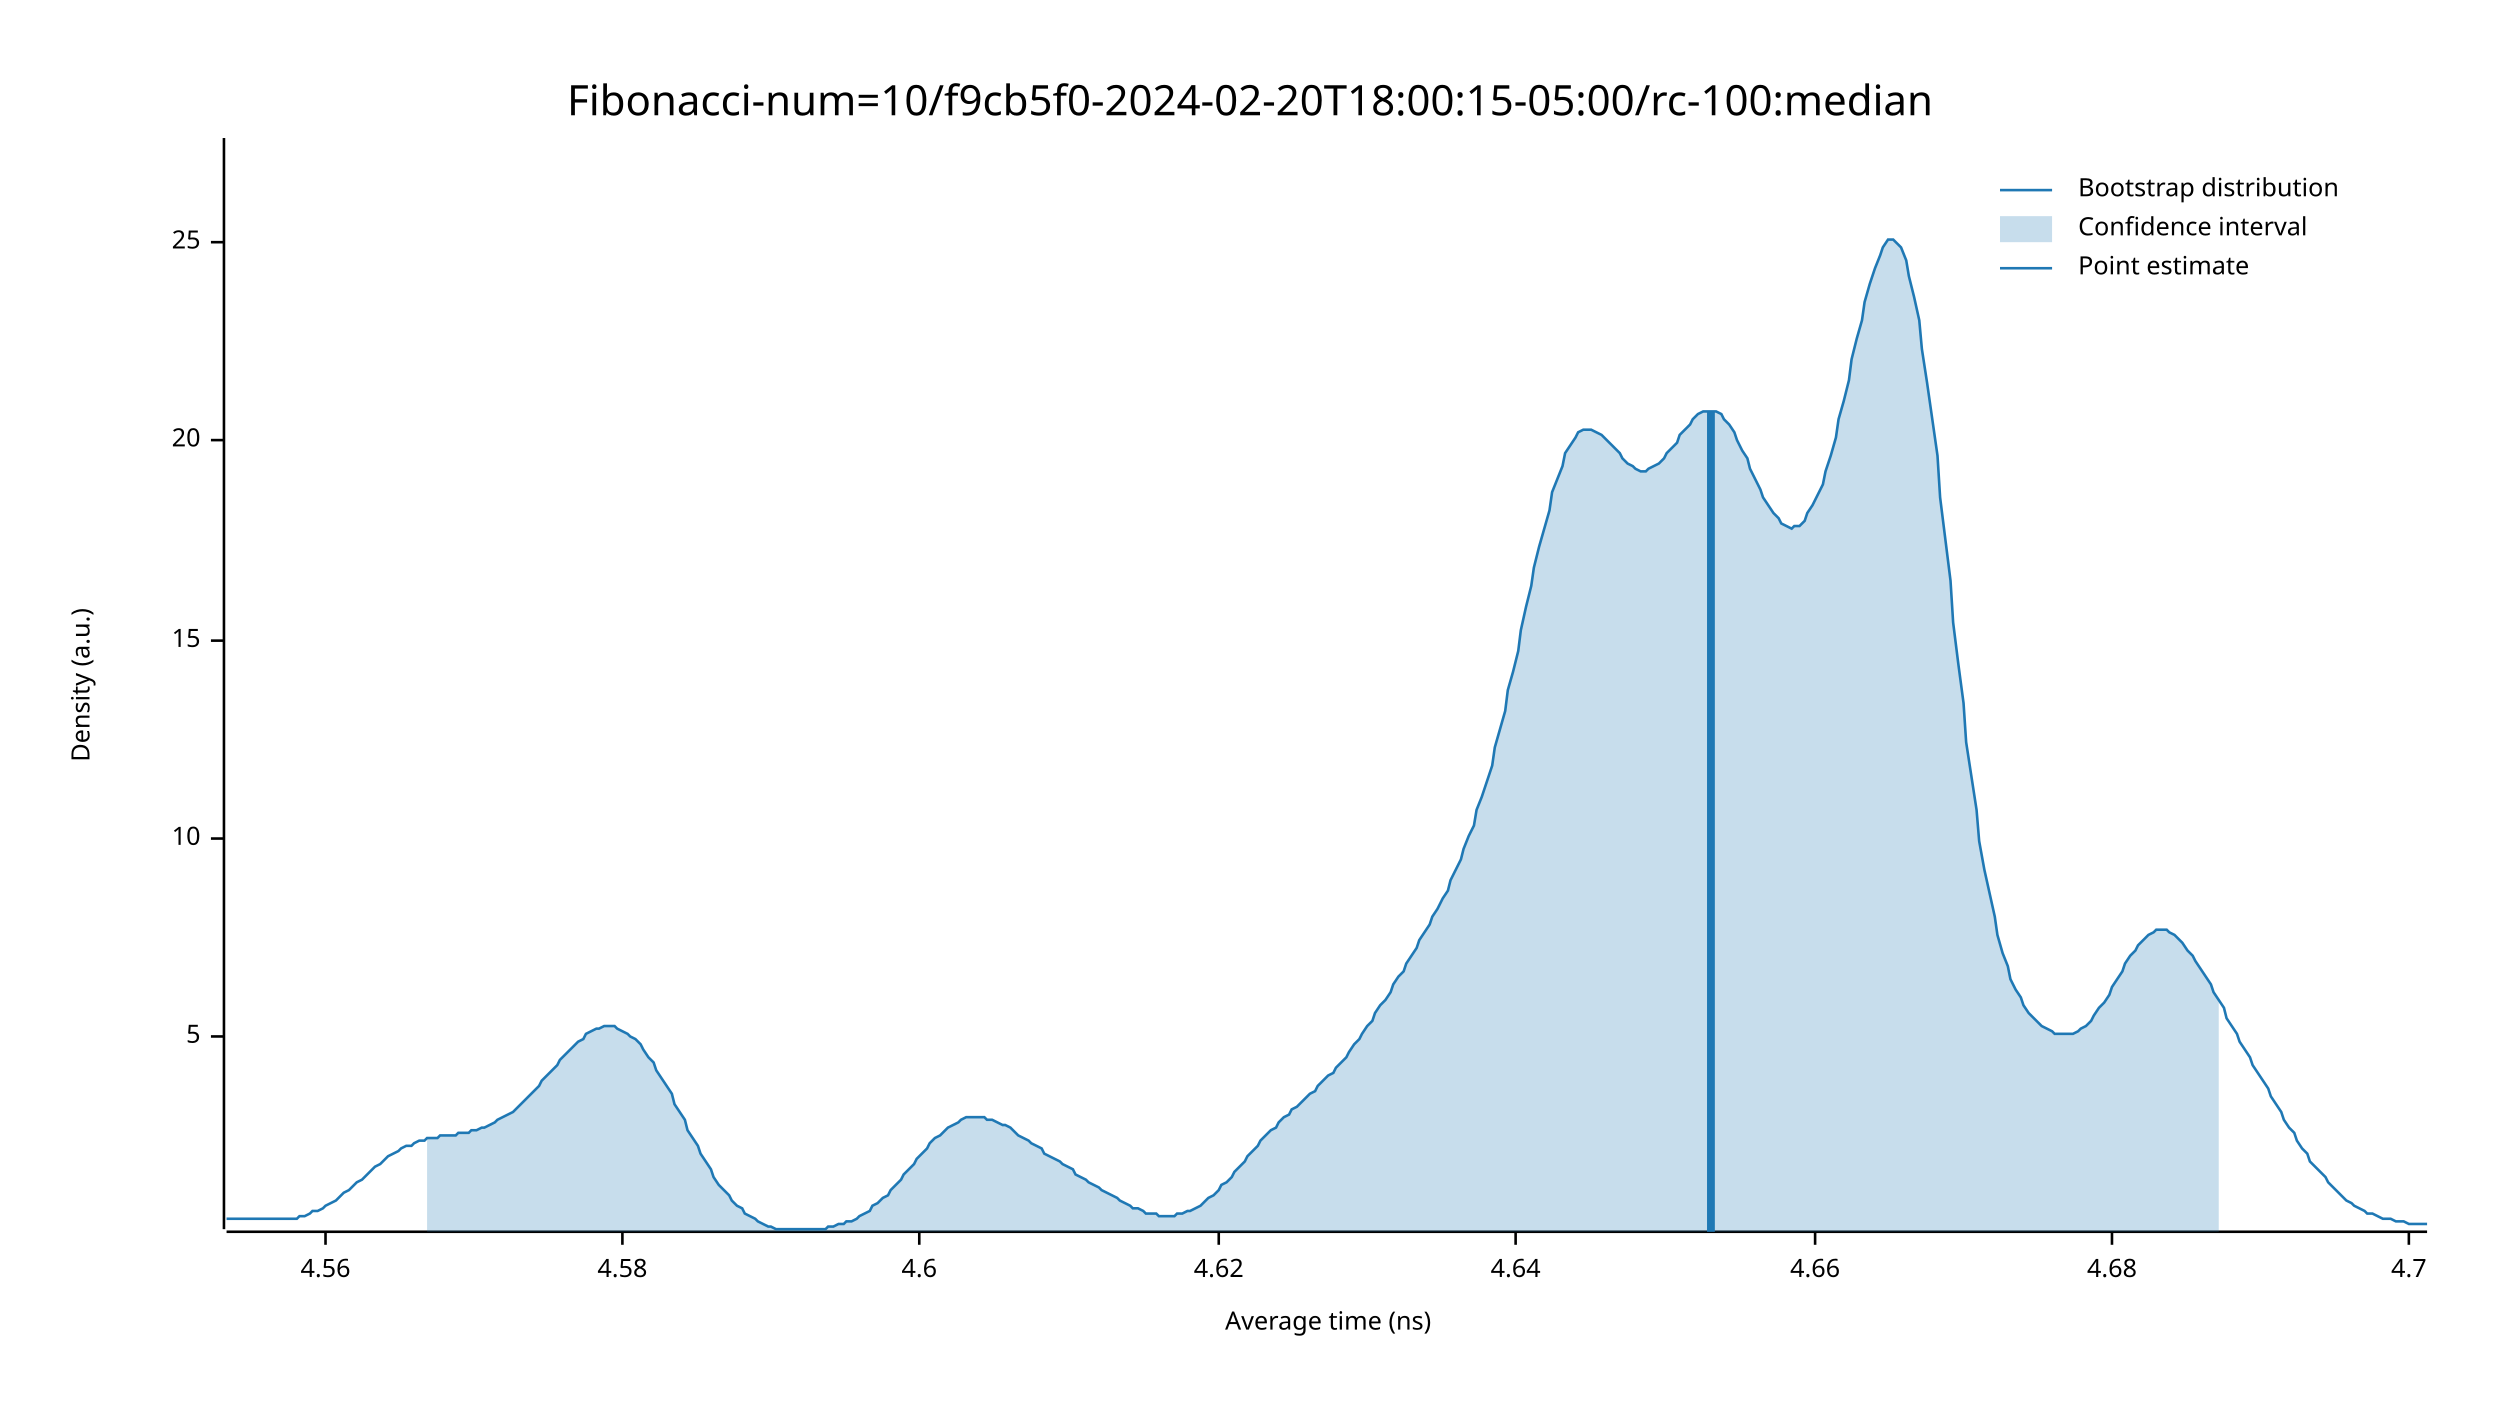
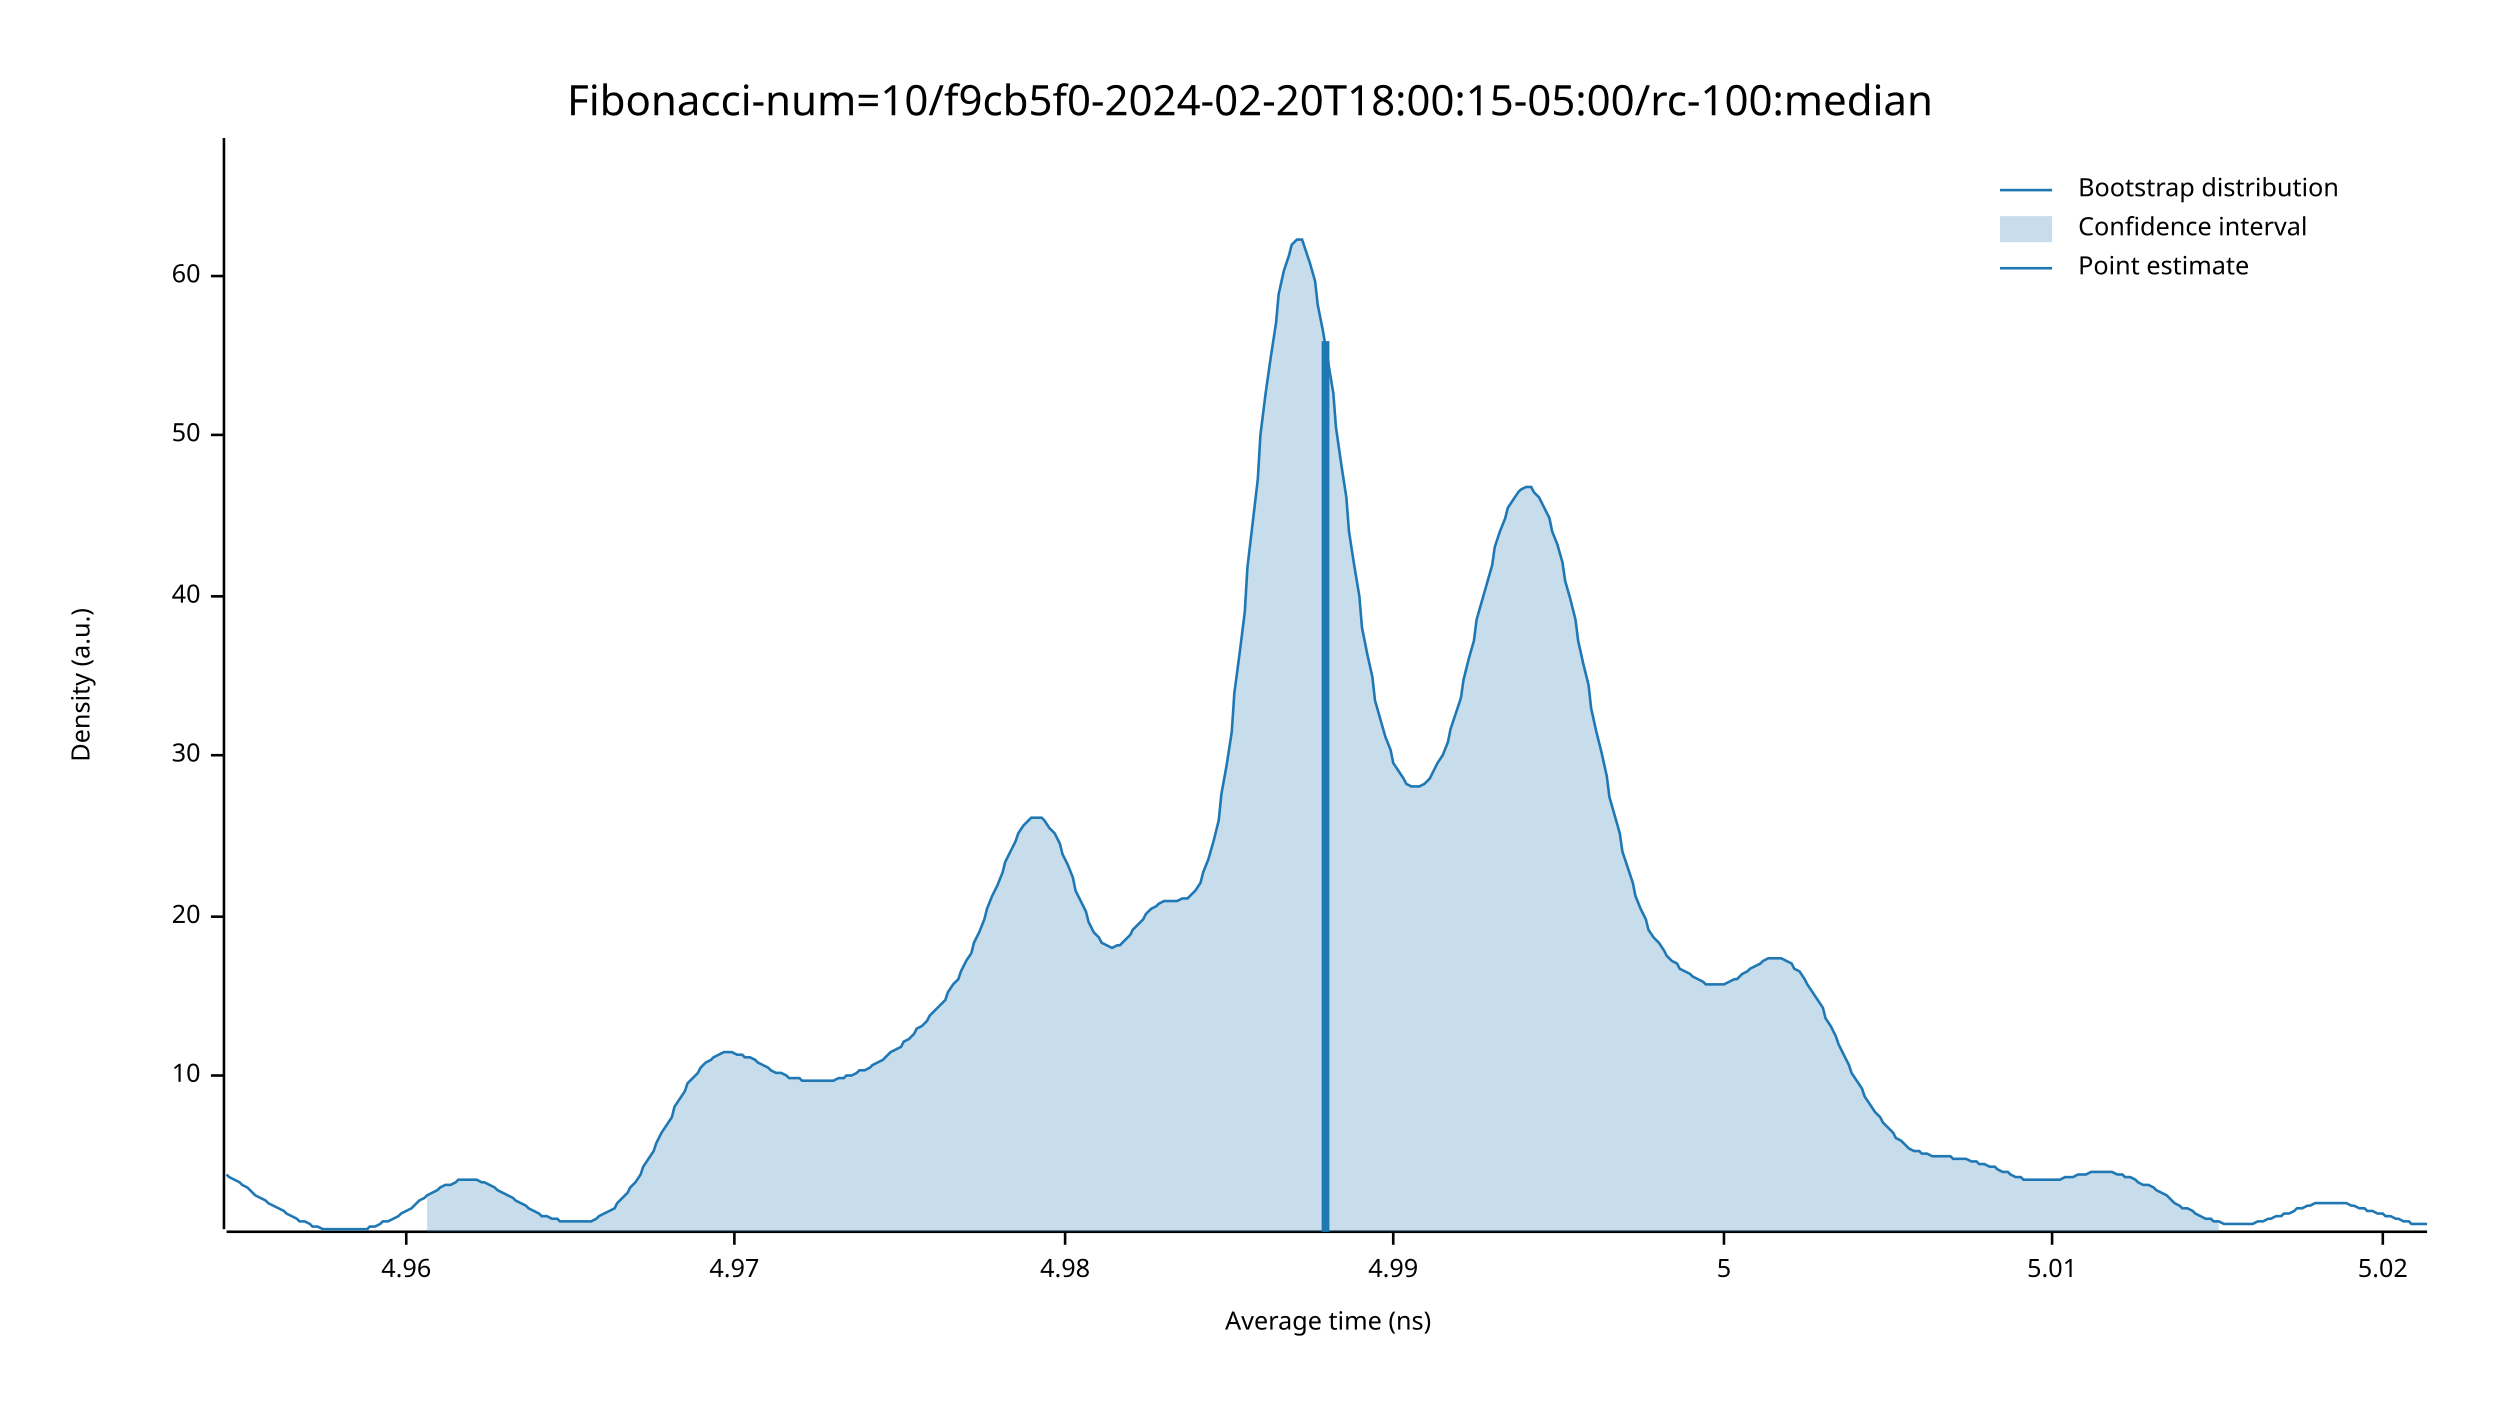
<svg xmlns="http://www.w3.org/2000/svg" width="960" height="540" viewBox="0 0 960 540">
  <text x="480" y="32" dy="0.76em" text-anchor="middle" font-family="sans-serif" font-size="16.129" opacity="1" fill="#000000">
Fibonacci-num=10/f9cb5f0-2024-02-20T18:00:15-05:00/rc-100:median
</text>
  <text x="27" y="263" dy="0.76em" text-anchor="middle" font-family="sans-serif" font-size="9.677" opacity="1" fill="#000000" transform="rotate(270, 27, 263)">
Density (a.u.)
</text>
  <text x="510" y="513" dy="-0.5ex" text-anchor="middle" font-family="sans-serif" font-size="9.677" opacity="1" fill="#000000">
Average time (ns)
</text>
  <polyline fill="none" opacity="1" stroke="#000000" stroke-width="1" points="86,53 86,472 " />
-   <text x="77" y="398" dy="0.5ex" text-anchor="end" font-family="sans-serif" font-size="9.677" opacity="1" fill="#000000">
+   <text x="77" y="413" dy="0.5ex" text-anchor="end" font-family="sans-serif" font-size="9.677" opacity="1" fill="#000000">
+ 10
+ </text>
+   <polyline fill="none" opacity="1" stroke="#000000" stroke-width="1" points="81,413 86,413 " />
+   <text x="77" y="352" dy="0.5ex" text-anchor="end" font-family="sans-serif" font-size="9.677" opacity="1" fill="#000000">
+ 20
+ </text>
+   <polyline fill="none" opacity="1" stroke="#000000" stroke-width="1" points="81,352 86,352 " />
+   <text x="77" y="290" dy="0.5ex" text-anchor="end" font-family="sans-serif" font-size="9.677" opacity="1" fill="#000000">
+ 30
+ </text>
+   <polyline fill="none" opacity="1" stroke="#000000" stroke-width="1" points="81,290 86,290 " />
+   <text x="77" y="229" dy="0.5ex" text-anchor="end" font-family="sans-serif" font-size="9.677" opacity="1" fill="#000000">
+ 40
+ </text>
+   <polyline fill="none" opacity="1" stroke="#000000" stroke-width="1" points="81,229 86,229 " />
+   <text x="77" y="167" dy="0.5ex" text-anchor="end" font-family="sans-serif" font-size="9.677" opacity="1" fill="#000000">
+ 50
+ </text>
+   <polyline fill="none" opacity="1" stroke="#000000" stroke-width="1" points="81,167 86,167 " />
+   <text x="77" y="106" dy="0.5ex" text-anchor="end" font-family="sans-serif" font-size="9.677" opacity="1" fill="#000000">
+ 60
+ </text>
+   <polyline fill="none" opacity="1" stroke="#000000" stroke-width="1" points="81,106 86,106 " />
+   <polyline fill="none" opacity="1" stroke="#000000" stroke-width="1" points="87,473 932,473 " />
+   <text x="156" y="483" dy="0.76em" text-anchor="middle" font-family="sans-serif" font-size="9.677" opacity="1" fill="#000000">
+ 4.96
+ </text>
+   <polyline fill="none" opacity="1" stroke="#000000" stroke-width="1" points="156,473 156,478 " />
+   <text x="282" y="483" dy="0.76em" text-anchor="middle" font-family="sans-serif" font-size="9.677" opacity="1" fill="#000000">
+ 4.97
+ </text>
+   <polyline fill="none" opacity="1" stroke="#000000" stroke-width="1" points="282,473 282,478 " />
+   <text x="409" y="483" dy="0.76em" text-anchor="middle" font-family="sans-serif" font-size="9.677" opacity="1" fill="#000000">
+ 4.98
+ </text>
+   <polyline fill="none" opacity="1" stroke="#000000" stroke-width="1" points="409,473 409,478 " />
+   <text x="535" y="483" dy="0.76em" text-anchor="middle" font-family="sans-serif" font-size="9.677" opacity="1" fill="#000000">
+ 4.99
+ </text>
+   <polyline fill="none" opacity="1" stroke="#000000" stroke-width="1" points="535,473 535,478 " />
+   <text x="662" y="483" dy="0.76em" text-anchor="middle" font-family="sans-serif" font-size="9.677" opacity="1" fill="#000000">
5
</text>
-   <polyline fill="none" opacity="1" stroke="#000000" stroke-width="1" points="81,398 86,398 " />
-   <text x="77" y="322" dy="0.5ex" text-anchor="end" font-family="sans-serif" font-size="9.677" opacity="1" fill="#000000">
- 10
+   <polyline fill="none" opacity="1" stroke="#000000" stroke-width="1" points="662,473 662,478 " />
+   <text x="788" y="483" dy="0.76em" text-anchor="middle" font-family="sans-serif" font-size="9.677" opacity="1" fill="#000000">
+ 5.01
</text>
-   <polyline fill="none" opacity="1" stroke="#000000" stroke-width="1" points="81,322 86,322 " />
-   <text x="77" y="246" dy="0.5ex" text-anchor="end" font-family="sans-serif" font-size="9.677" opacity="1" fill="#000000">
- 15
+   <polyline fill="none" opacity="1" stroke="#000000" stroke-width="1" points="788,473 788,478 " />
+   <text x="915" y="483" dy="0.76em" text-anchor="middle" font-family="sans-serif" font-size="9.677" opacity="1" fill="#000000">
+ 5.02
</text>
-   <polyline fill="none" opacity="1" stroke="#000000" stroke-width="1" points="81,246 86,246 " />
-   <text x="77" y="169" dy="0.5ex" text-anchor="end" font-family="sans-serif" font-size="9.677" opacity="1" fill="#000000">
- 20
- </text>
-   <polyline fill="none" opacity="1" stroke="#000000" stroke-width="1" points="81,169 86,169 " />
-   <text x="77" y="93" dy="0.5ex" text-anchor="end" font-family="sans-serif" font-size="9.677" opacity="1" fill="#000000">
- 25
- </text>
-   <polyline fill="none" opacity="1" stroke="#000000" stroke-width="1" points="81,93 86,93 " />
-   <polyline fill="none" opacity="1" stroke="#000000" stroke-width="1" points="87,473 932,473 " />
-   <text x="125" y="483" dy="0.76em" text-anchor="middle" font-family="sans-serif" font-size="9.677" opacity="1" fill="#000000">
- 4.56
- </text>
-   <polyline fill="none" opacity="1" stroke="#000000" stroke-width="1" points="125,473 125,478 " />
-   <text x="239" y="483" dy="0.76em" text-anchor="middle" font-family="sans-serif" font-size="9.677" opacity="1" fill="#000000">
- 4.58
- </text>
-   <polyline fill="none" opacity="1" stroke="#000000" stroke-width="1" points="239,473 239,478 " />
-   <text x="353" y="483" dy="0.76em" text-anchor="middle" font-family="sans-serif" font-size="9.677" opacity="1" fill="#000000">
- 4.6
- </text>
-   <polyline fill="none" opacity="1" stroke="#000000" stroke-width="1" points="353,473 353,478 " />
-   <text x="468" y="483" dy="0.76em" text-anchor="middle" font-family="sans-serif" font-size="9.677" opacity="1" fill="#000000">
- 4.62
- </text>
-   <polyline fill="none" opacity="1" stroke="#000000" stroke-width="1" points="468,473 468,478 " />
-   <text x="582" y="483" dy="0.76em" text-anchor="middle" font-family="sans-serif" font-size="9.677" opacity="1" fill="#000000">
- 4.64
- </text>
-   <polyline fill="none" opacity="1" stroke="#000000" stroke-width="1" points="582,473 582,478 " />
-   <text x="697" y="483" dy="0.76em" text-anchor="middle" font-family="sans-serif" font-size="9.677" opacity="1" fill="#000000">
- 4.66
- </text>
-   <polyline fill="none" opacity="1" stroke="#000000" stroke-width="1" points="697,473 697,478 " />
-   <text x="811" y="483" dy="0.76em" text-anchor="middle" font-family="sans-serif" font-size="9.677" opacity="1" fill="#000000">
- 4.68
- </text>
-   <polyline fill="none" opacity="1" stroke="#000000" stroke-width="1" points="811,473 811,478 " />
-   <text x="925" y="483" dy="0.76em" text-anchor="middle" font-family="sans-serif" font-size="9.677" opacity="1" fill="#000000">
- 4.7
- </text>
-   <polyline fill="none" opacity="1" stroke="#000000" stroke-width="1" points="925,473 925,478 " />
-   <polyline fill="none" opacity="1" stroke="#1F78B4" stroke-width="1" points="87,468 88,468 90,468 92,468 93,468 95,468 97,468 98,468 100,468 102,468 103,468 105,468 107,468 109,468 110,468 112,468 114,468 115,467 117,467 119,466 120,465 122,465 124,464 125,463 127,462 129,461 131,459 132,458 134,457 136,455 137,454 139,453 141,451 142,450 144,448 146,447 147,446 149,444 151,443 153,442 154,441 156,440 158,440 159,439 161,438 163,438 164,437 166,437 168,437 169,436 171,436 173,436 175,436 176,435 178,435 180,435 181,434 183,434 185,433 186,433 188,432 190,431 191,430 193,429 195,428 197,427 198,426 200,424 202,422 203,421 205,419 207,417 208,415 210,413 212,411 214,409 215,407 217,405 219,403 220,402 222,400 224,399 225,397 227,396 229,395 230,395 232,394 234,394 236,394 237,395 239,396 241,397 242,398 244,399 246,401 247,403 249,406 251,408 252,411 254,414 256,417 258,420 259,424 261,427 263,430 264,434 266,437 268,440 269,443 271,446 273,449 274,452 276,455 278,457 280,459 281,461 283,463 285,464 286,466 288,467 290,468 291,469 293,470 295,471 296,471 298,472 300,472 302,472 303,472 305,472 307,472 308,472 310,472 312,472 313,472 315,472 317,472 318,471 320,471 322,470 324,470 325,469 327,469 329,468 330,467 332,466 334,465 335,463 337,462 339,460 341,459 342,457 344,455 346,453 347,451 349,449 351,447 352,445 354,443 356,441 357,439 359,437 361,436 363,434 364,433 366,432 368,431 369,430 371,429 373,429 374,429 376,429 378,429 379,430 381,430 383,431 385,432 386,432 388,433 390,435 391,436 393,437 395,438 396,439 398,440 400,441 401,443 403,444 405,445 407,446 408,447 410,448 412,449 413,451 415,452 417,453 418,454 420,455 422,456 423,457 425,458 427,459 429,460 430,461 432,462 434,463 435,464 437,464 439,465 440,466 442,466 444,466 445,467 447,467 449,467 451,467 452,466 454,466 456,465 457,465 459,464 461,463 462,462 464,460 466,459 468,457 469,455 471,454 473,452 474,450 476,448 478,446 479,444 481,442 483,440 484,438 486,436 488,434 490,433 491,431 493,429 495,428 496,426 498,425 500,423 501,422 503,420 505,419 506,417 508,415 510,413 512,412 513,410 515,408 517,406 518,404 520,401 522,399 523,397 525,394 527,392 528,389 530,386 532,384 534,381 535,378 537,375 539,373 540,370 542,367 544,364 545,361 547,358 549,355 550,352 552,349 554,345 556,342 557,338 559,334 561,330 562,326 564,321 566,317 567,311 569,306 571,300 573,294 574,287 576,280 578,273 579,265 581,258 583,250 584,242 586,233 588,225 589,218 591,210 593,203 595,196 596,189 598,184 600,179 601,174 603,171 605,168 606,166 608,165 610,165 611,165 613,166 615,167 617,169 618,170 620,172 622,174 623,176 625,178 627,179 628,180 630,181 632,181 633,180 635,179 637,178 639,176 640,174 642,172 644,170 645,167 647,165 649,163 650,161 652,159 654,158 655,158 657,158 659,158 661,159 662,161 664,163 666,166 667,169 669,173 671,176 672,180 674,184 676,188 677,191 679,194 681,197 683,199 684,201 686,202 688,203 689,202 691,202 693,200 694,197 696,194 698,190 700,186 701,181 703,175 705,168 706,161 708,154 710,146 711,138 713,130 715,123 716,116 718,109 720,103 722,98 723,95 725,92 727,92 728,93 730,95 732,100 733,106 735,114 737,123 738,134 740,147 742,161 744,175 745,191 747,207 749,223 750,239 752,255 754,270 755,285 757,298 759,311 760,323 762,334 764,343 766,352 767,359 769,366 771,371 772,376 774,380 776,383 777,386 779,389 781,391 782,392 784,394 786,395 788,396 789,397 791,397 793,397 794,397 796,397 798,396 799,395 801,394 803,392 804,390 806,387 808,385 810,382 811,379 813,376 815,373 816,370 818,367 820,365 821,363 823,361 825,359 827,358 828,357 830,357 832,357 833,358 835,359 837,361 838,362 840,365 842,367 843,369 845,372 847,375 849,378 850,381 852,384 854,387 855,391 857,394 859,397 860,400 862,403 864,406 865,409 867,412 869,415 871,418 872,421 874,424 876,427 877,430 879,433 881,435 882,438 884,441 886,443 887,446 889,448 891,450 893,452 894,454 896,456 898,458 899,459 901,461 903,462 904,463 906,464 908,465 909,466 911,466 913,467 915,468 916,468 918,468 920,469 921,469 923,469 925,470 926,470 928,470 930,470 932,470 " />
-   <polygon opacity="0.25" fill="#1F78B4" points="164,437 166,437 168,437 169,436 171,436 173,436 175,436 176,435 178,435 180,435 181,434 183,434 185,433 186,433 188,432 190,431 191,430 193,429 195,428 197,427 198,426 200,424 202,422 203,421 205,419 207,417 208,415 210,413 212,411 214,409 215,407 217,405 219,403 220,402 222,400 224,399 225,397 227,396 229,395 230,395 232,394 234,394 236,394 237,395 239,396 241,397 242,398 244,399 246,401 247,403 249,406 251,408 252,411 254,414 256,417 258,420 259,424 261,427 263,430 264,434 266,437 268,440 269,443 271,446 273,449 274,452 276,455 278,457 280,459 281,461 283,463 285,464 286,466 288,467 290,468 291,469 293,470 295,471 296,471 298,472 300,472 302,472 303,472 305,472 307,472 308,472 310,472 312,472 313,472 315,472 317,472 318,471 320,471 322,470 324,470 325,469 327,469 329,468 330,467 332,466 334,465 335,463 337,462 339,460 341,459 342,457 344,455 346,453 347,451 349,449 351,447 352,445 354,443 356,441 357,439 359,437 361,436 363,434 364,433 366,432 368,431 369,430 371,429 373,429 374,429 376,429 378,429 379,430 381,430 383,431 385,432 386,432 388,433 390,435 391,436 393,437 395,438 396,439 398,440 400,441 401,443 403,444 405,445 407,446 408,447 410,448 412,449 413,451 415,452 417,453 418,454 420,455 422,456 423,457 425,458 427,459 429,460 430,461 432,462 434,463 435,464 437,464 439,465 440,466 442,466 444,466 445,467 447,467 449,467 451,467 452,466 454,466 456,465 457,465 459,464 461,463 462,462 464,460 466,459 468,457 469,455 471,454 473,452 474,450 476,448 478,446 479,444 481,442 483,440 484,438 486,436 488,434 490,433 491,431 493,429 495,428 496,426 498,425 500,423 501,422 503,420 505,419 506,417 508,415 510,413 512,412 513,410 515,408 517,406 518,404 520,401 522,399 523,397 525,394 527,392 528,389 530,386 532,384 534,381 535,378 537,375 539,373 540,370 542,367 544,364 545,361 547,358 549,355 550,352 552,349 554,345 556,342 557,338 559,334 561,330 562,326 564,321 566,317 567,311 569,306 571,300 573,294 574,287 576,280 578,273 579,265 581,258 583,250 584,242 586,233 588,225 589,218 591,210 593,203 595,196 596,189 598,184 600,179 601,174 603,171 605,168 606,166 608,165 610,165 611,165 613,166 615,167 617,169 618,170 620,172 622,174 623,176 625,178 627,179 628,180 630,181 632,181 633,180 635,179 637,178 639,176 640,174 642,172 644,170 645,167 647,165 649,163 650,161 652,159 654,158 655,158 657,158 659,158 661,159 662,161 664,163 666,166 667,169 669,173 671,176 672,180 674,184 676,188 677,191 679,194 681,197 683,199 684,201 686,202 688,203 689,202 691,202 693,200 694,197 696,194 698,190 700,186 701,181 703,175 705,168 706,161 708,154 710,146 711,138 713,130 715,123 716,116 718,109 720,103 722,98 723,95 725,92 727,92 728,93 730,95 732,100 733,106 735,114 737,123 738,134 740,147 742,161 744,175 745,191 747,207 749,223 750,239 752,255 754,270 755,285 757,298 759,311 760,323 762,334 764,343 766,352 767,359 769,366 771,371 772,376 774,380 776,383 777,386 779,389 781,391 782,392 784,394 786,395 788,396 789,397 791,397 793,397 794,397 796,397 798,396 799,395 801,394 803,392 804,390 806,387 808,385 810,382 811,379 813,376 815,373 816,370 818,367 820,365 821,363 823,361 825,359 827,358 828,357 830,357 832,357 833,358 835,359 837,361 838,362 840,365 842,367 843,369 845,372 847,375 849,378 850,381 852,384 852,473 164,473 " />
-   <polyline fill="none" opacity="1" stroke="#1F78B4" stroke-width="3" points="657,473 657,158 " />
+   <polyline fill="none" opacity="1" stroke="#000000" stroke-width="1" points="915,473 915,478 " />
+   <polyline fill="none" opacity="1" stroke="#1F78B4" stroke-width="1" points="87,451 88,452 90,453 92,454 93,455 95,456 97,458 98,459 100,460 102,461 103,462 105,463 107,464 109,465 110,466 112,467 114,468 115,469 117,469 119,470 120,471 122,471 124,472 125,472 127,472 129,472 131,472 132,472 134,472 136,472 137,472 139,472 141,472 142,471 144,471 146,470 147,469 149,469 151,468 153,467 154,466 156,465 158,464 159,463 161,461 163,460 164,459 166,458 168,457 169,456 171,455 173,455 175,454 176,453 178,453 180,453 181,453 183,453 185,454 186,454 188,455 190,456 191,457 193,458 195,459 197,460 198,461 200,462 202,463 203,464 205,465 207,466 208,467 210,467 212,468 214,468 215,469 217,469 219,469 220,469 222,469 224,469 225,469 227,469 229,468 230,467 232,466 234,465 236,464 237,462 239,460 241,458 242,456 244,454 246,451 247,448 249,445 251,442 252,439 254,435 256,432 258,429 259,425 261,422 263,419 264,416 266,414 268,412 269,410 271,408 273,407 274,406 276,405 278,404 280,404 281,404 283,405 285,405 286,406 288,406 290,407 291,408 293,409 295,410 296,411 298,412 300,412 302,413 303,414 305,414 307,414 308,415 310,415 312,415 313,415 315,415 317,415 318,415 320,415 322,414 324,414 325,413 327,413 329,412 330,411 332,411 334,410 335,409 337,408 339,407 341,405 342,404 344,403 346,402 347,400 349,399 351,397 352,395 354,394 356,392 357,390 359,388 361,386 363,384 364,381 366,378 368,376 369,373 371,369 373,366 374,362 376,358 378,353 379,349 381,344 383,340 385,335 386,331 388,327 390,323 391,320 393,317 395,315 396,314 398,314 400,314 401,315 403,318 405,320 407,324 408,328 410,332 412,337 413,342 415,346 417,350 418,354 420,358 422,360 423,362 425,363 427,364 429,363 430,363 432,361 434,359 435,357 437,355 439,353 440,351 442,349 444,348 445,347 447,346 449,346 451,346 452,346 454,345 456,345 457,344 459,342 461,339 462,335 464,330 466,323 468,315 469,305 471,294 473,281 474,266 476,251 478,235 479,218 481,201 483,184 484,167 486,151 488,137 490,124 491,113 493,104 495,98 496,94 498,92 500,92 501,95 503,101 505,108 506,117 508,127 510,139 512,151 513,164 515,178 517,191 518,204 520,217 522,229 523,241 525,251 527,260 528,269 530,276 532,283 534,288 535,293 537,296 539,299 540,301 542,302 544,302 545,302 547,301 549,299 550,297 552,293 554,290 556,285 557,280 559,274 561,268 562,261 564,253 566,246 567,238 569,231 571,224 573,217 574,210 576,204 578,199 579,195 581,192 583,189 584,188 586,187 588,187 589,189 591,191 593,195 595,199 596,204 598,209 600,216 601,223 603,230 605,238 606,246 608,255 610,263 611,272 613,281 615,289 617,298 618,306 620,313 622,320 623,327 625,333 627,339 628,344 630,349 632,353 633,357 635,360 637,362 639,365 640,367 642,369 644,370 645,372 647,373 649,374 650,375 652,376 654,377 655,378 657,378 659,378 661,378 662,378 664,377 666,376 667,376 669,374 671,373 672,372 674,371 676,370 677,369 679,368 681,368 683,368 684,368 686,369 688,370 689,372 691,373 693,376 694,378 696,381 698,384 700,387 701,391 703,394 705,398 706,401 708,405 710,409 711,412 713,415 715,418 716,421 718,424 720,427 722,429 723,431 725,433 727,435 728,437 730,438 732,440 733,441 735,442 737,442 738,443 740,443 742,444 744,444 745,444 747,444 749,444 750,445 752,445 754,445 755,445 757,446 759,446 760,447 762,447 764,448 766,448 767,449 769,450 771,450 772,451 774,452 776,452 777,453 779,453 781,453 782,453 784,453 786,453 788,453 789,453 791,453 793,452 794,452 796,452 798,451 799,451 801,451 803,450 804,450 806,450 808,450 810,450 811,450 813,451 815,451 816,452 818,452 820,453 821,454 823,455 825,455 827,456 828,457 830,458 832,459 833,460 835,462 837,463 838,464 840,464 842,465 843,466 845,467 847,468 849,468 850,469 852,469 854,470 855,470 857,470 859,470 860,470 862,470 864,470 865,470 867,469 869,469 871,468 872,468 874,467 876,467 877,466 879,466 881,465 882,464 884,464 886,463 887,463 889,462 891,462 893,462 894,462 896,462 898,462 899,462 901,462 903,463 904,463 906,464 908,464 909,465 911,465 913,466 915,466 916,467 918,467 920,468 921,468 923,469 925,469 926,470 928,470 930,470 932,470 " />
+   <polygon opacity="0.25" fill="#1F78B4" points="164,459 166,458 168,457 169,456 171,455 173,455 175,454 176,453 178,453 180,453 181,453 183,453 185,454 186,454 188,455 190,456 191,457 193,458 195,459 197,460 198,461 200,462 202,463 203,464 205,465 207,466 208,467 210,467 212,468 214,468 215,469 217,469 219,469 220,469 222,469 224,469 225,469 227,469 229,468 230,467 232,466 234,465 236,464 237,462 239,460 241,458 242,456 244,454 246,451 247,448 249,445 251,442 252,439 254,435 256,432 258,429 259,425 261,422 263,419 264,416 266,414 268,412 269,410 271,408 273,407 274,406 276,405 278,404 280,404 281,404 283,405 285,405 286,406 288,406 290,407 291,408 293,409 295,410 296,411 298,412 300,412 302,413 303,414 305,414 307,414 308,415 310,415 312,415 313,415 315,415 317,415 318,415 320,415 322,414 324,414 325,413 327,413 329,412 330,411 332,411 334,410 335,409 337,408 339,407 341,405 342,404 344,403 346,402 347,400 349,399 351,397 352,395 354,394 356,392 357,390 359,388 361,386 363,384 364,381 366,378 368,376 369,373 371,369 373,366 374,362 376,358 378,353 379,349 381,344 383,340 385,335 386,331 388,327 390,323 391,320 393,317 395,315 396,314 398,314 400,314 401,315 403,318 405,320 407,324 408,328 410,332 412,337 413,342 415,346 417,350 418,354 420,358 422,360 423,362 425,363 427,364 429,363 430,363 432,361 434,359 435,357 437,355 439,353 440,351 442,349 444,348 445,347 447,346 449,346 451,346 452,346 454,345 456,345 457,344 459,342 461,339 462,335 464,330 466,323 468,315 469,305 471,294 473,281 474,266 476,251 478,235 479,218 481,201 483,184 484,167 486,151 488,137 490,124 491,113 493,104 495,98 496,94 498,92 500,92 501,95 503,101 505,108 506,117 508,127 510,139 512,151 513,164 515,178 517,191 518,204 520,217 522,229 523,241 525,251 527,260 528,269 530,276 532,283 534,288 535,293 537,296 539,299 540,301 542,302 544,302 545,302 547,301 549,299 550,297 552,293 554,290 556,285 557,280 559,274 561,268 562,261 564,253 566,246 567,238 569,231 571,224 573,217 574,210 576,204 578,199 579,195 581,192 583,189 584,188 586,187 588,187 589,189 591,191 593,195 595,199 596,204 598,209 600,216 601,223 603,230 605,238 606,246 608,255 610,263 611,272 613,281 615,289 617,298 618,306 620,313 622,320 623,327 625,333 627,339 628,344 630,349 632,353 633,357 635,360 637,362 639,365 640,367 642,369 644,370 645,372 647,373 649,374 650,375 652,376 654,377 655,378 657,378 659,378 661,378 662,378 664,377 666,376 667,376 669,374 671,373 672,372 674,371 676,370 677,369 679,368 681,368 683,368 684,368 686,369 688,370 689,372 691,373 693,376 694,378 696,381 698,384 700,387 701,391 703,394 705,398 706,401 708,405 710,409 711,412 713,415 715,418 716,421 718,424 720,427 722,429 723,431 725,433 727,435 728,437 730,438 732,440 733,441 735,442 737,442 738,443 740,443 742,444 744,444 745,444 747,444 749,444 750,445 752,445 754,445 755,445 757,446 759,446 760,447 762,447 764,448 766,448 767,449 769,450 771,450 772,451 774,452 776,452 777,453 779,453 781,453 782,453 784,453 786,453 788,453 789,453 791,453 793,452 794,452 796,452 798,451 799,451 801,451 803,450 804,450 806,450 808,450 810,450 811,450 813,451 815,451 816,452 818,452 820,453 821,454 823,455 825,455 827,456 828,457 830,458 832,459 833,460 835,462 837,463 838,464 840,464 842,465 843,466 845,467 847,468 849,468 850,469 852,469 852,473 164,473 " />
+   <polyline fill="none" opacity="1" stroke="#1F78B4" stroke-width="3" points="509,473 509,131 " />
  <text x="798" y="68" dy="0.76em" text-anchor="start" font-family="sans-serif" font-size="9.677" opacity="1" fill="#000000">
Bootstrap distribution
</text>
  <text x="798" y="83" dy="0.76em" text-anchor="start" font-family="sans-serif" font-size="9.677" opacity="1" fill="#000000">
Confidence interval
</text>
  <text x="798" y="98" dy="0.76em" text-anchor="start" font-family="sans-serif" font-size="9.677" opacity="1" fill="#000000">
Point estimate
</text>
  <polyline fill="none" opacity="1" stroke="#1F78B4" stroke-width="1" points="768,73 788,73 " />
  <rect x="768" y="83" width="20" height="10" opacity="0.25" fill="#1F78B4" stroke="none" />
  <polyline fill="none" opacity="1" stroke="#1F78B4" stroke-width="1" points="768,103 788,103 " />
</svg>
